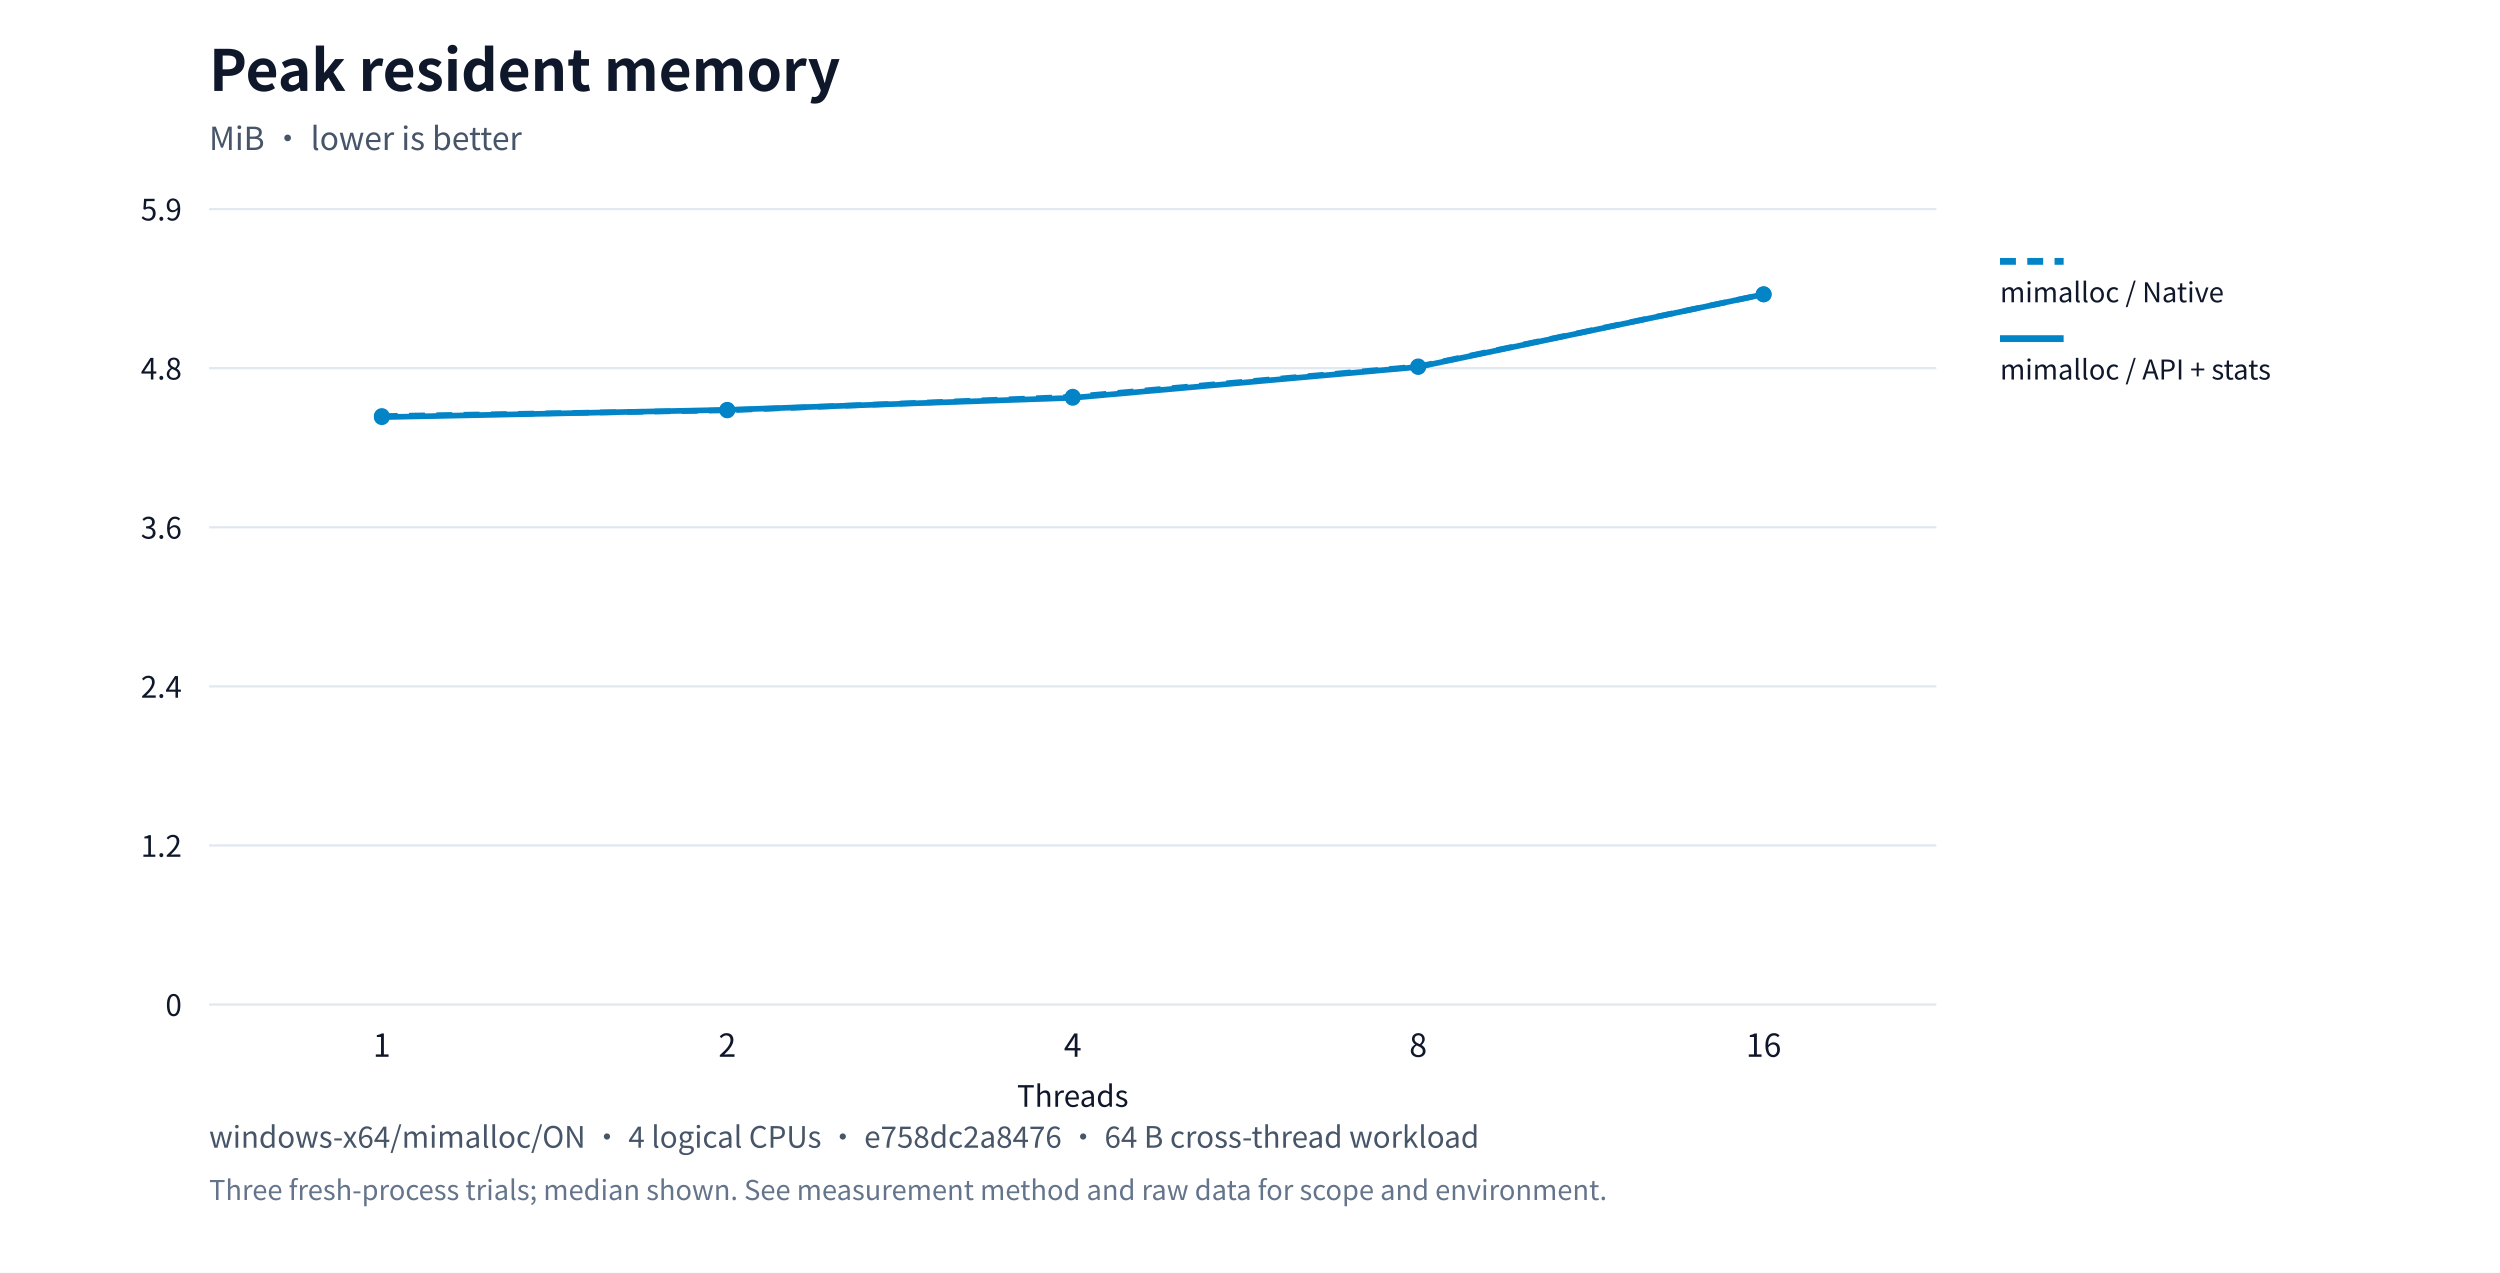
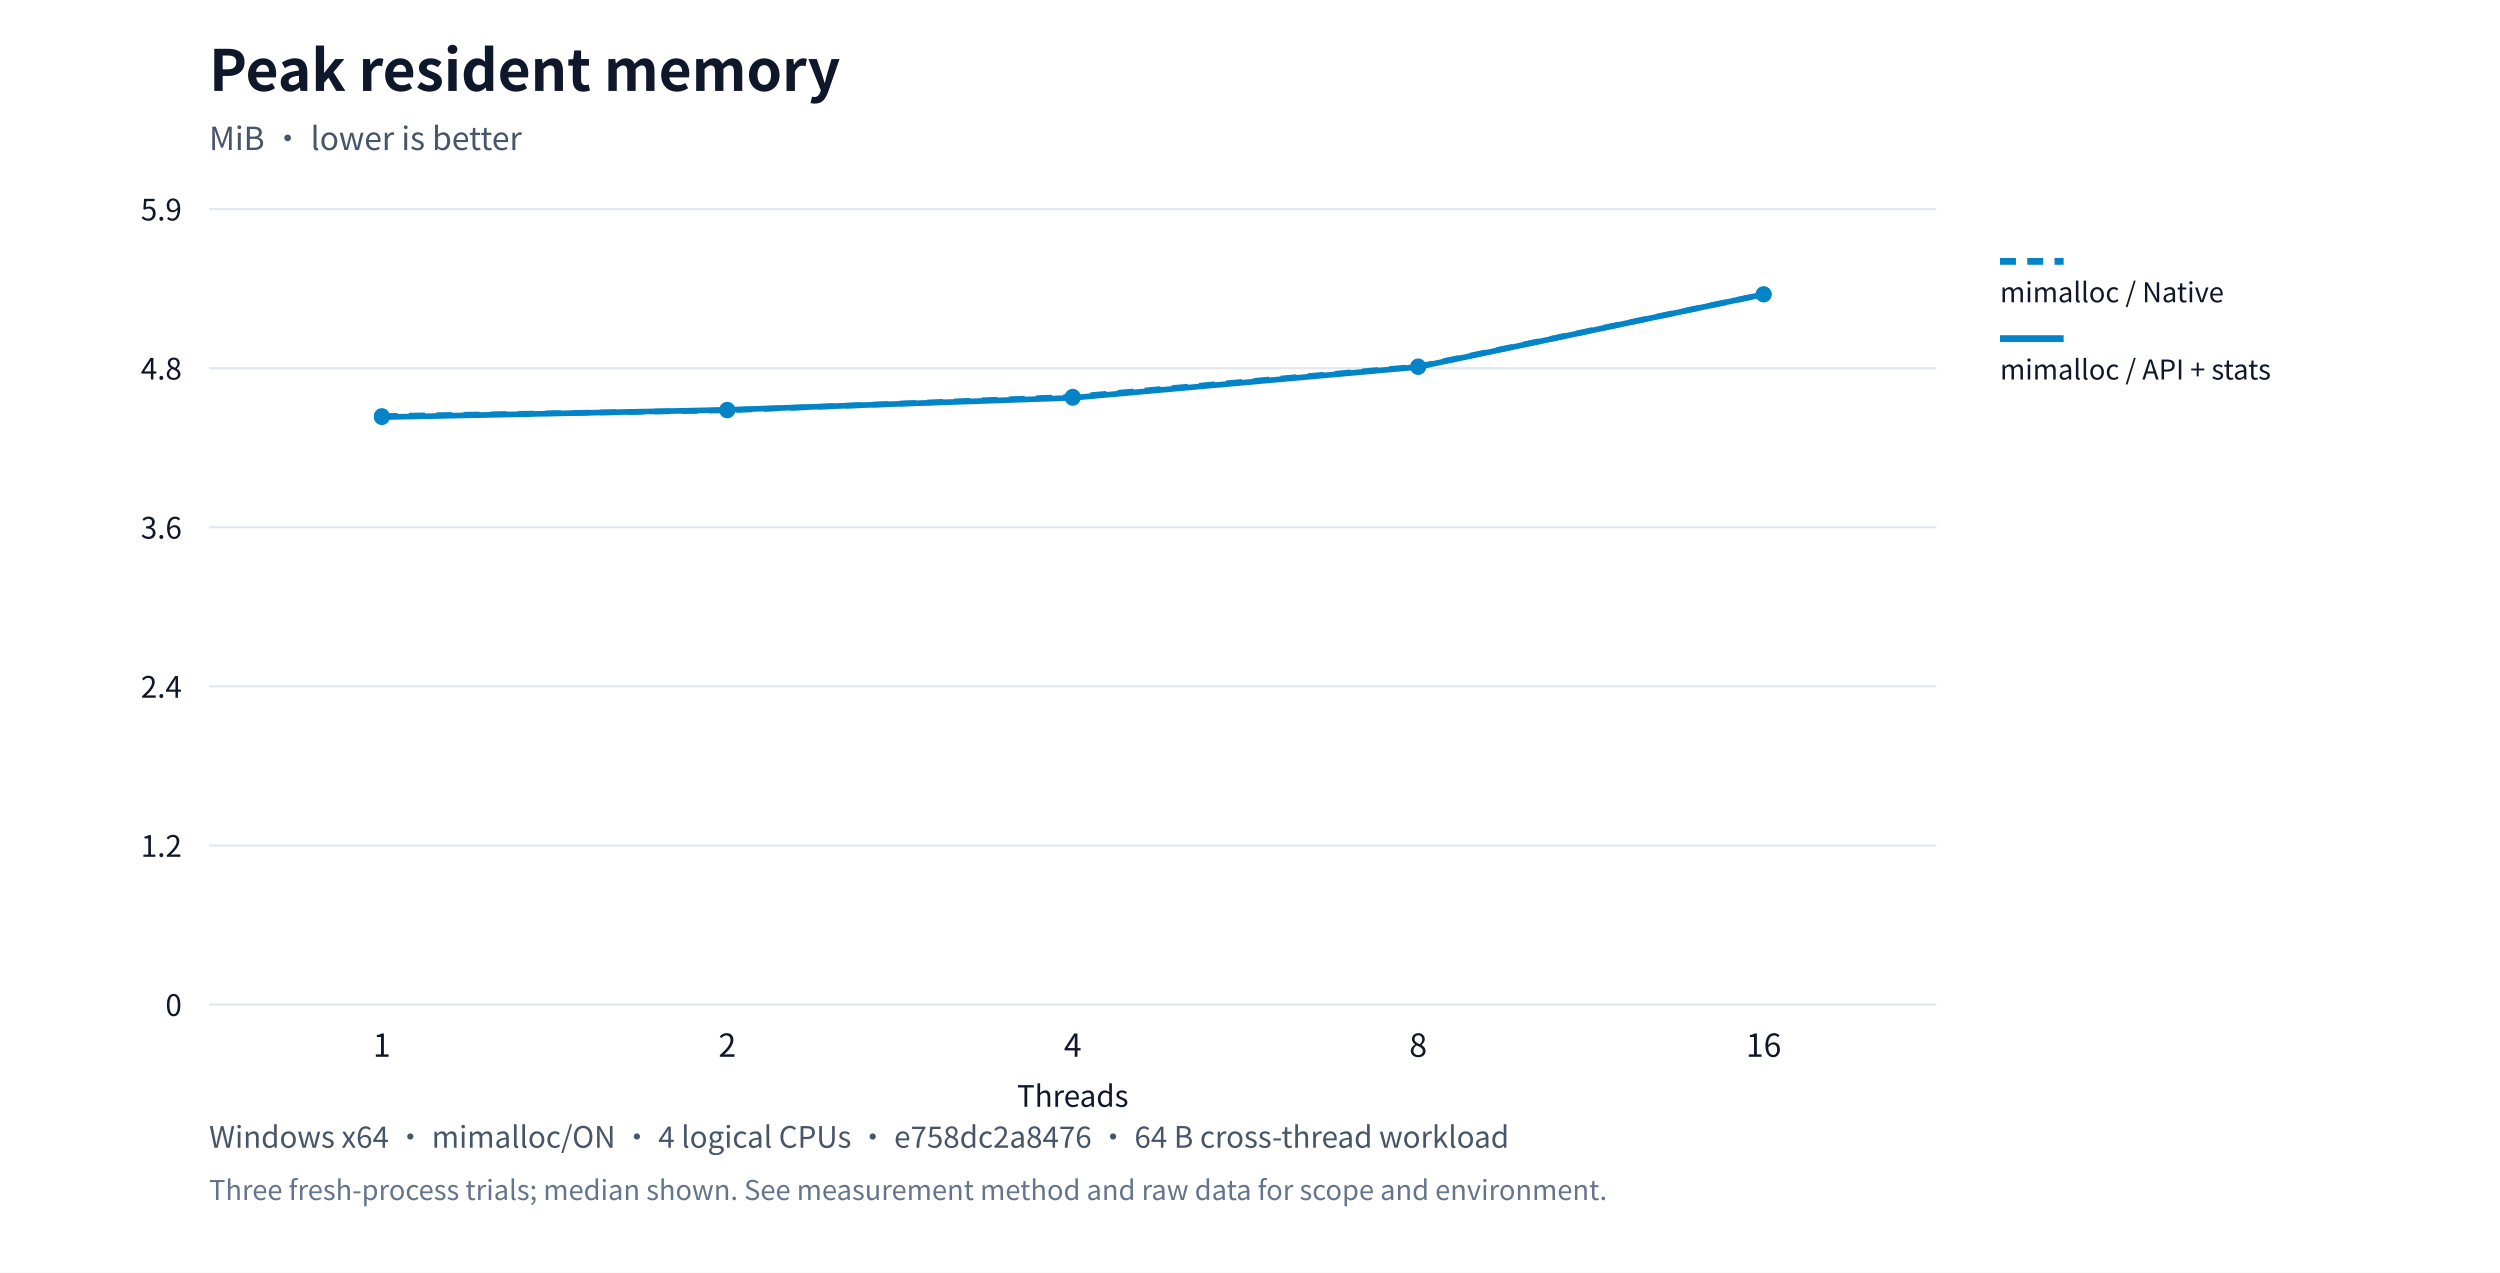
<svg xmlns="http://www.w3.org/2000/svg" xml:lang="en" viewBox="0 0 1100 560" role="img">
  <rect width="1100" height="560" fill="#ffffff" />
  <g font-family="system-ui,Segoe UI,Microsoft YaHei,PingFang SC,Noto Sans CJK SC,sans-serif" fill="#0f172a">
    <text x="92" y="40" font-size="25" font-weight="650">Peak resident memory</text>
    <text x="92" y="66" font-size="14" fill="#475569">MiB · lower is better</text>
    <path d="M92,442.0h760" stroke="#e2e8f0" />
    <text x="80" y="447.0" text-anchor="end" font-size="13">0</text>
    <path d="M92,372.0h760" stroke="#e2e8f0" />
    <text x="80" y="377.0" text-anchor="end" font-size="13">1.2</text>
    <path d="M92,302.0h760" stroke="#e2e8f0" />
    <text x="80" y="307.0" text-anchor="end" font-size="13">2.4</text>
    <path d="M92,232.0h760" stroke="#e2e8f0" />
    <text x="80" y="237.0" text-anchor="end" font-size="13">3.6</text>
    <path d="M92,162.0h760" stroke="#e2e8f0" />
    <text x="80" y="167.0" text-anchor="end" font-size="13">4.8</text>
    <path d="M92,92.0h760" stroke="#e2e8f0" />
    <text x="80" y="97.0" text-anchor="end" font-size="13">5.9</text>
    <text x="168.0" y="465" text-anchor="middle" font-size="14">1</text>
    <text x="320.0" y="465" text-anchor="middle" font-size="14">2</text>
    <text x="472.0" y="465" text-anchor="middle" font-size="14">4</text>
    <text x="624.0" y="465" text-anchor="middle" font-size="14">8</text>
    <text x="776.0" y="465" text-anchor="middle" font-size="14">16</text>
    <circle cx="168.0" cy="183.078" r="3.5" fill="#0284c7" />
    <circle cx="320.0" cy="180.549" r="3.5" fill="#0284c7" />
    <circle cx="472.0" cy="174.57" r="3.5" fill="#0284c7" />
    <circle cx="624.0" cy="161.233" r="3.5" fill="#0284c7" />
    <circle cx="776.0" cy="129.5" r="3.5" fill="#0284c7" />
    <polyline points="168.0,183.078 320.0,180.549 472.0,174.57 624.0,161.233 776.0,129.5" fill="none" stroke="#0284c7" stroke-width="2.5" stroke-dasharray="7 5" />
    <path d="M880,115h28" stroke="#0284c7" stroke-width="3" stroke-dasharray="7 5" />
    <text x="880" y="133" font-size="12">mimalloc / Native</text>
    <circle cx="168.0" cy="183.538" r="3.5" fill="#0284c7" />
    <circle cx="320.0" cy="180.319" r="3.5" fill="#0284c7" />
    <circle cx="472.0" cy="175.03" r="3.5" fill="#0284c7" />
    <circle cx="624.0" cy="161.463" r="3.5" fill="#0284c7" />
    <circle cx="776.0" cy="129.5" r="3.5" fill="#0284c7" />
    <polyline points="168.0,183.538 320.0,180.319 472.0,175.03 624.0,161.463 776.0,129.5" fill="none" stroke="#0284c7" stroke-width="2.5" />
    <path d="M880,149h28" stroke="#0284c7" stroke-width="3" />
    <text x="880" y="167" font-size="12">mimalloc / API + stats</text>
    <text x="472" y="487" text-anchor="middle" font-size="13">Threads</text>
-     <text x="92" y="505" font-size="13" fill="#475569">windows-x64/mimalloc/ON · 4 logical CPUs · e758dc2a8476 · 64 B cross-thread workload</text>
+     <text x="92" y="505" font-size="13" fill="#475569">Windows x64 · mimalloc/ON · 4 logical CPUs · e758dc2a8476 · 64 B cross-thread workload</text>
    <text x="92" y="528" font-size="12" fill="#64748b">Three fresh-process trials; median shown. See measurement method and raw data for scope and environment.</text>
  </g>
</svg>
